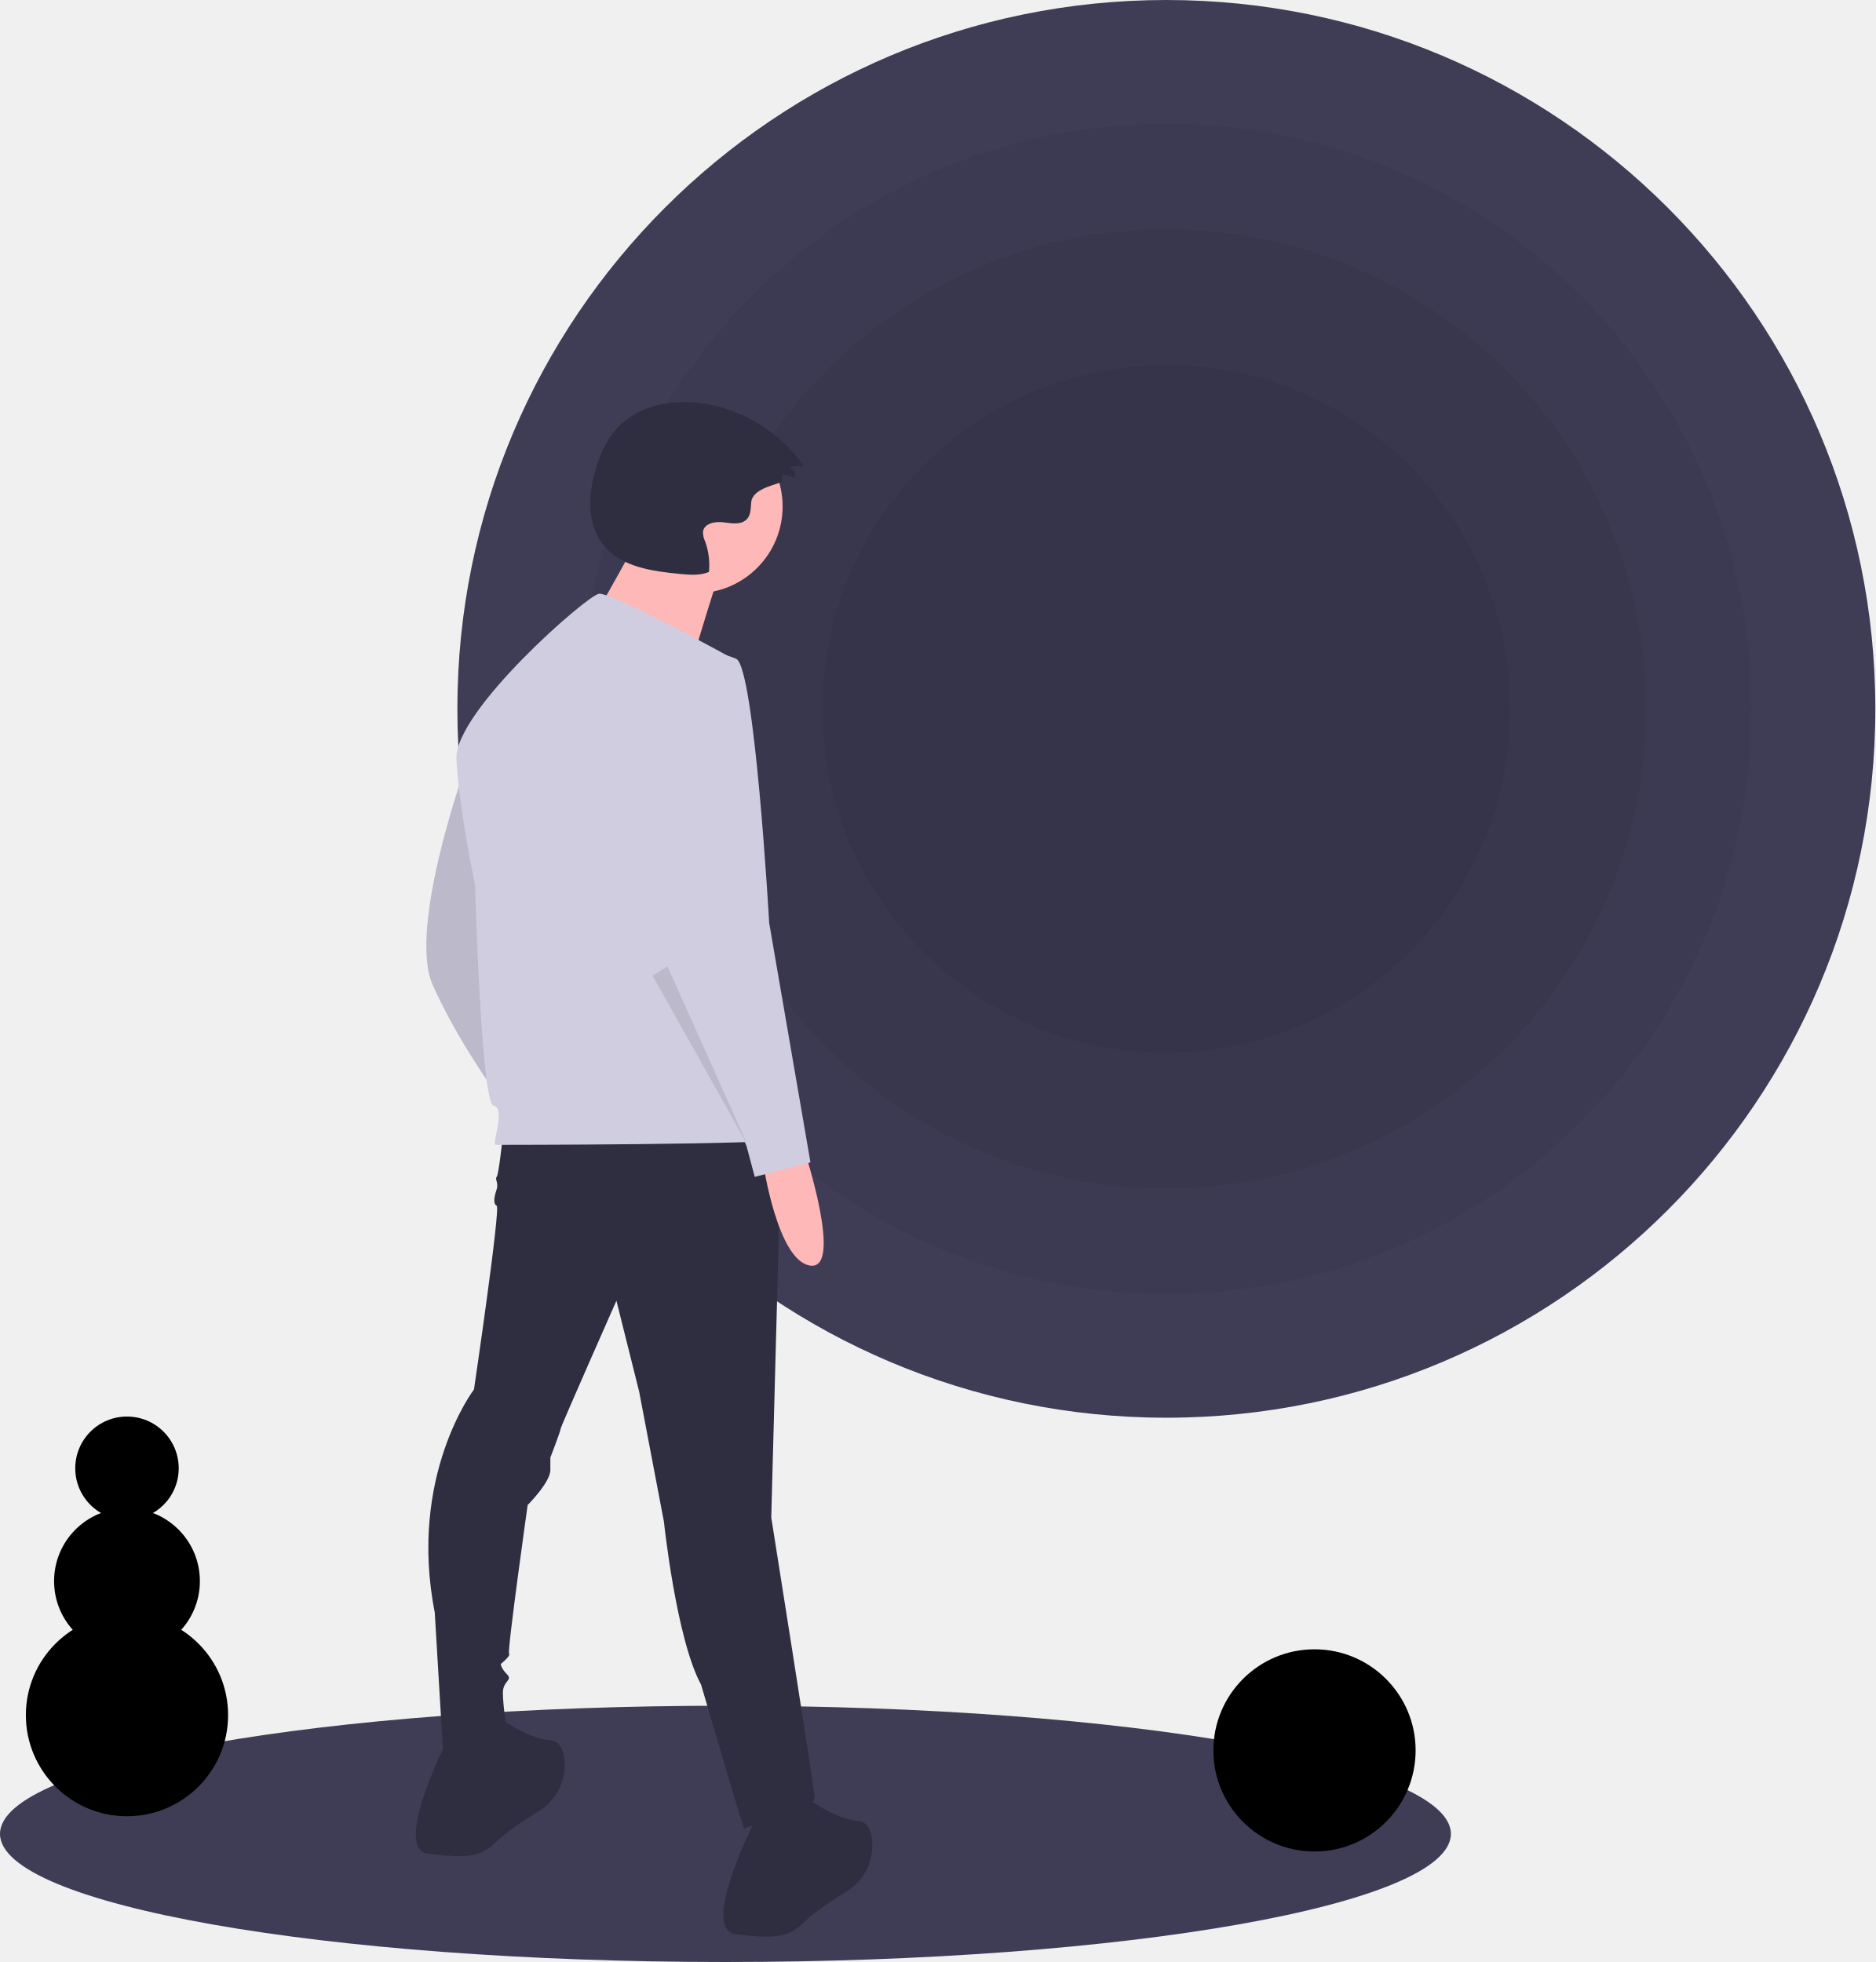
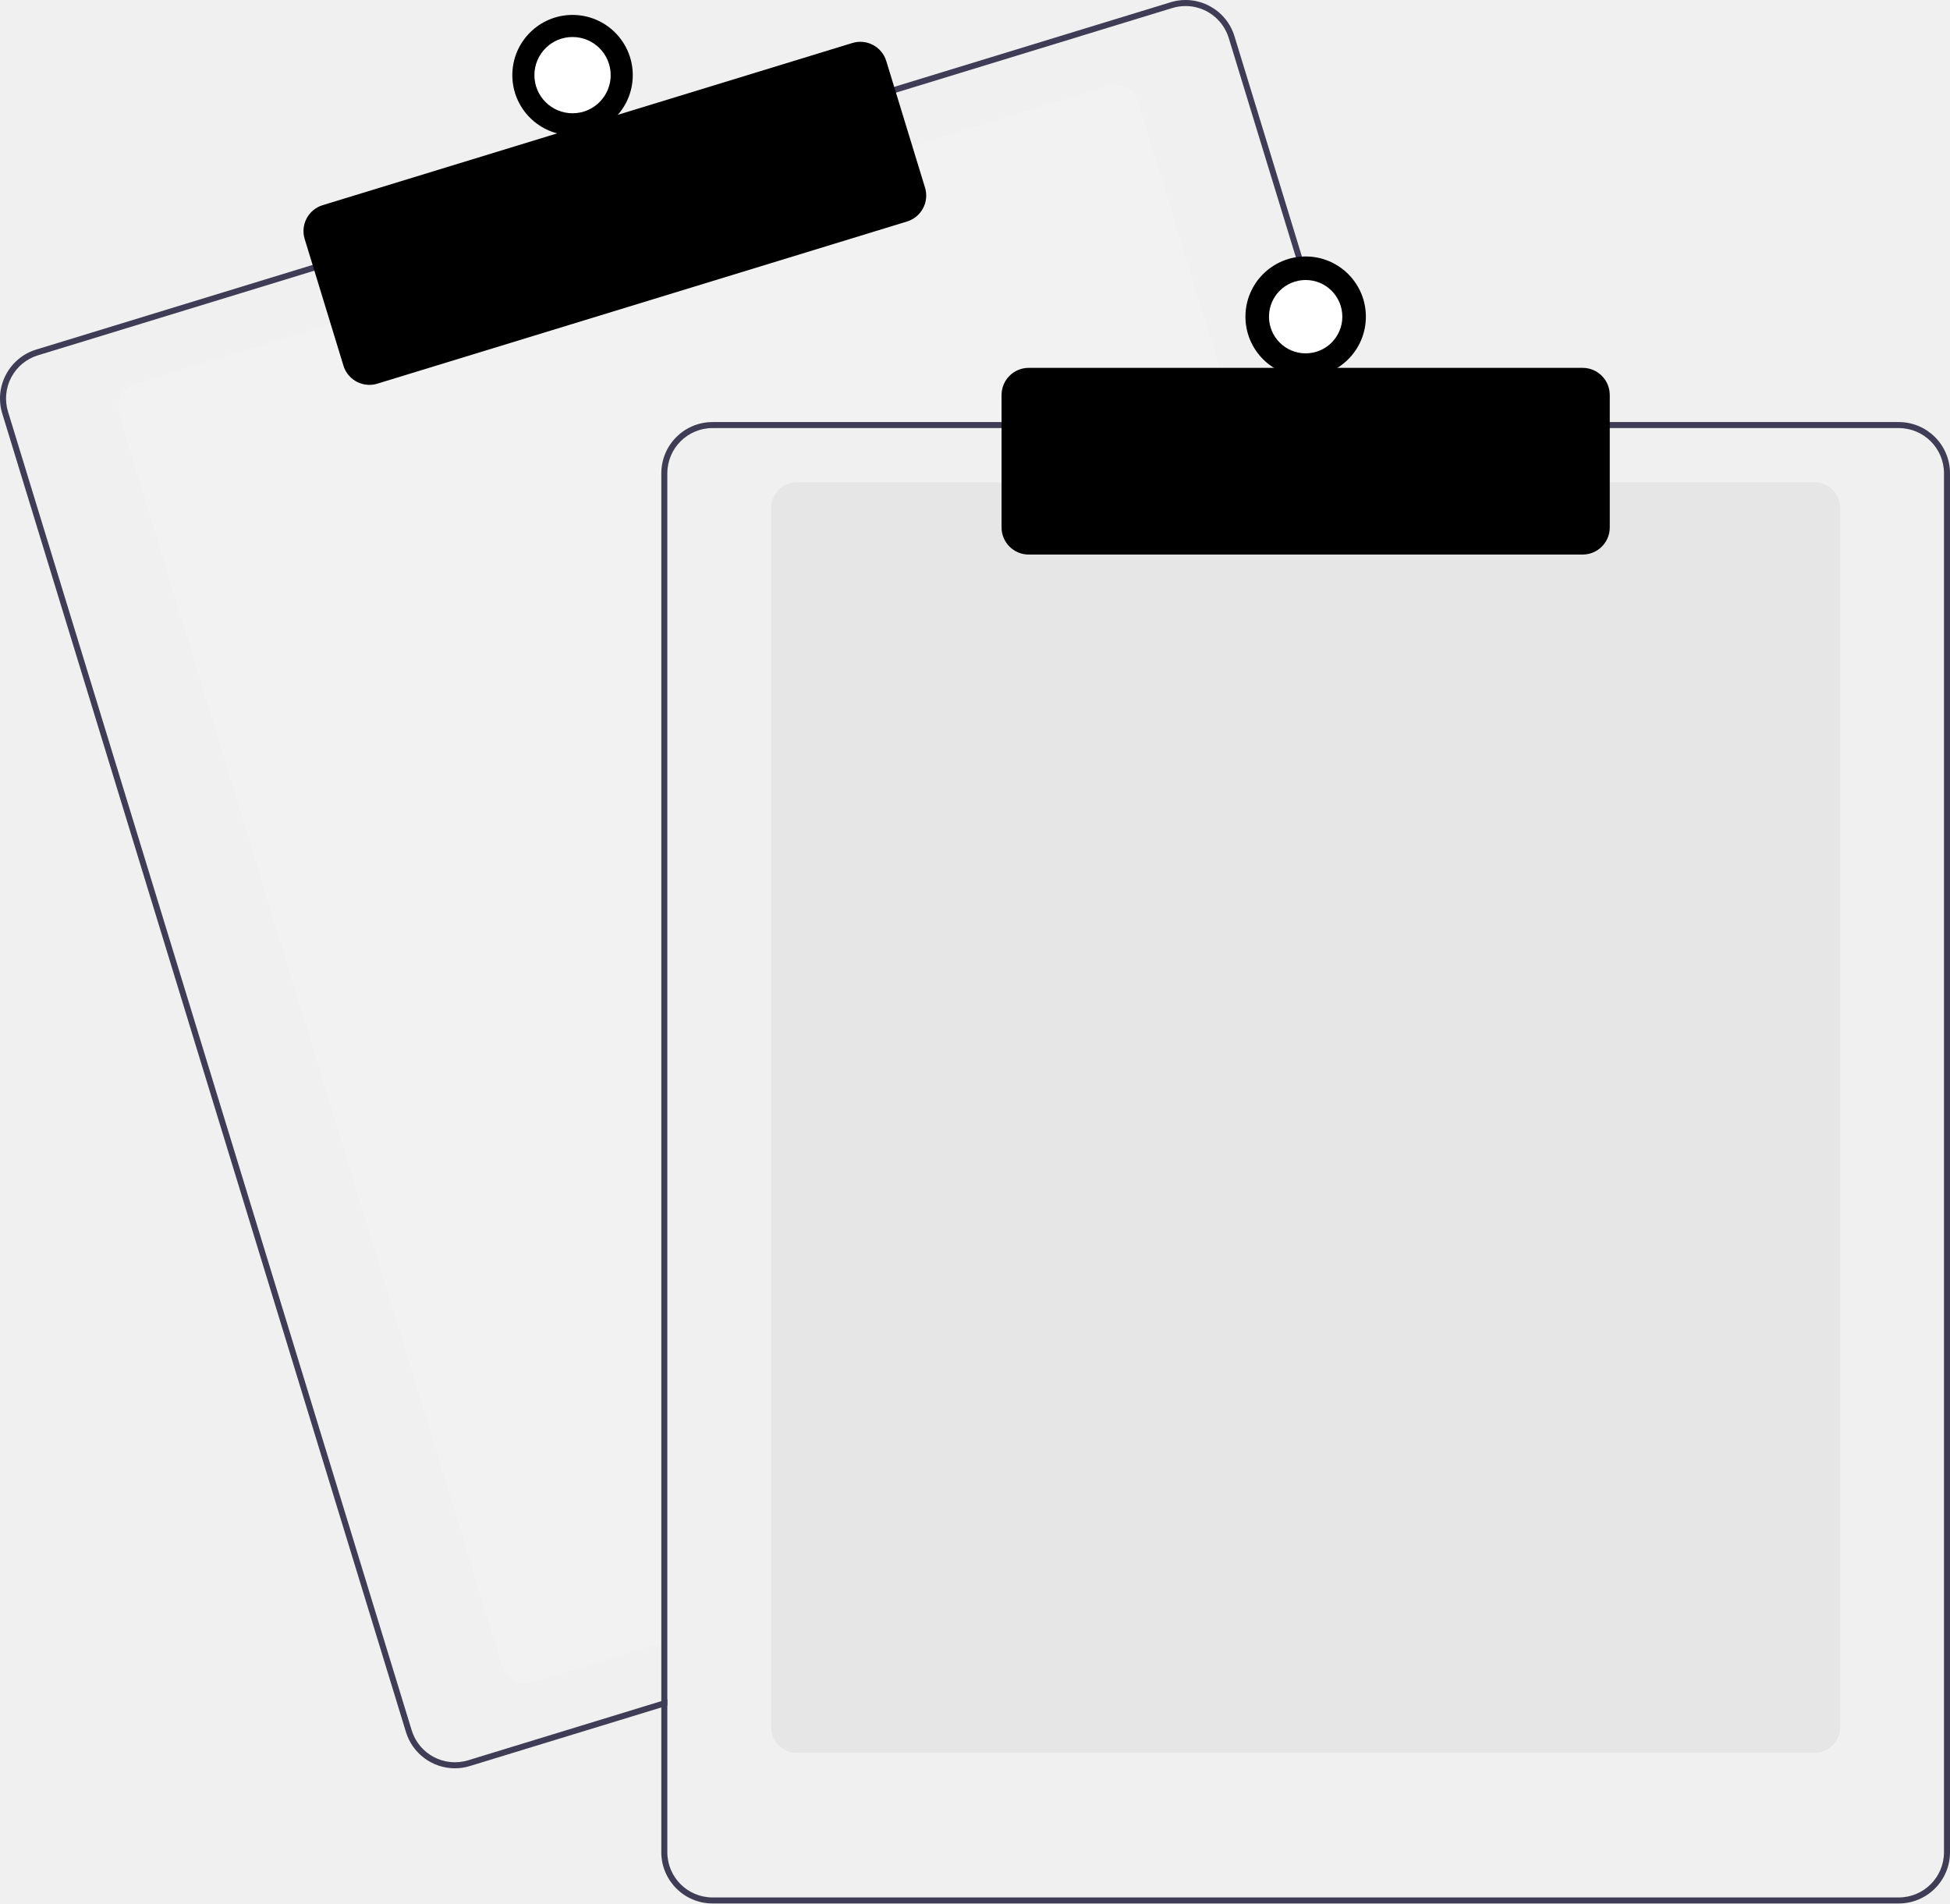
- <svg xmlns="http://www.w3.org/2000/svg" width="797.5" height="834.5" viewBox="0 0 797.5 834.5" role="img" artist="Katerina Limpitsouni" source="https://undraw.co/">
-   <ellipse cx="308.5" cy="780" rx="308.5" ry="54.5" fill="#3f3d56" />
-   <circle cx="496" cy="301.5" r="301.5" fill="#3f3d56" />
-   <circle cx="496" cy="301.5" r="248.898" opacity="0.05" />
-   <circle cx="496" cy="301.5" r="203.994" opacity="0.05" />
-   <circle cx="496" cy="301.5" r="146.26" opacity="0.05" />
-   <path d="M398.42,361.232s-23.704,66.722-13.169,90.426,27.216,46.53,27.216,46.53S406.322,365.622,398.42,361.232Z" transform="translate(-201.25 -32.75)" fill="#d0cde1" />
-   <path d="M398.42,361.232s-23.704,66.722-13.169,90.426,27.216,46.53,27.216,46.53S406.322,365.622,398.42,361.232Z" transform="translate(-201.25 -32.75)" opacity="0.1" />
-   <path d="M415.101,515.747s-1.756,16.681-2.634,17.558.878,2.634,0,5.268-1.756,6.145,0,7.023-9.657,78.135-9.657,78.135-28.094,36.873-16.681,94.816l3.512,58.821s27.216,1.756,27.216-7.901c0,0-1.756-11.413-1.756-16.681s4.39-5.268,1.756-7.901-2.634-4.39-2.634-4.39,4.39-3.512,3.512-4.39,7.901-63.211,7.901-63.211,9.657-9.657,9.657-14.925v-5.268s4.39-11.413,4.39-12.291,23.704-54.431,23.704-54.431l9.657,38.629,10.535,55.309s5.268,50.042,15.803,69.356c0,0,18.436,63.211,18.436,61.455s30.727-6.145,29.849-14.047-18.436-118.52-18.436-118.52L533.621,513.991Z" transform="translate(-201.25 -32.75)" fill="#2f2e41" />
-   <path d="M391.397,772.978s-23.704,46.53-7.901,48.286,21.948,1.756,28.971-5.268c3.84-3.84,11.615-8.991,17.876-12.873a23.117,23.117,0,0,0,10.969-21.982c-.463-4.295-2.068-7.834-6.019-8.164-10.535-.878-22.826-10.535-22.826-10.535Z" transform="translate(-201.25 -32.75)" fill="#2f2e41" />
-   <path d="M522.208,807.217s-23.704,46.53-7.901,48.286,21.948,1.756,28.971-5.268c3.84-3.84,11.615-8.991,17.876-12.873a23.117,23.117,0,0,0,10.969-21.982c-.463-4.295-2.068-7.834-6.019-8.164-10.535-.878-22.826-10.535-22.826-10.535Z" transform="translate(-201.25 -32.75)" fill="#2f2e41" />
-   <circle cx="295.905" cy="215.433" r="36.905" fill="#ffb8b8" />
-   <path d="M473.43,260.308S447.07,308.812,444.961,308.812,492.41,324.628,492.41,324.628s13.707-46.394,15.816-50.612Z" transform="translate(-201.25 -32.75)" fill="#ffb8b8" />
-   <path d="M513.867,313.385s-52.675-28.971-57.943-28.094-61.455,50.042-60.577,70.234,7.901,53.553,7.901,53.553,2.634,93.06,7.901,93.938-.878,16.681.878,16.681,122.909,0,123.787-2.634S513.867,313.385,513.867,313.385Z" transform="translate(-201.25 -32.75)" fill="#d0cde1" />
-   <path d="M543.278,521.892s16.681,50.92,2.634,49.164-20.192-43.896-20.192-43.896Z" transform="translate(-201.25 -32.75)" fill="#ffb8b8" />
-   <path d="M498.504,310.313s-32.483,7.023-27.216,50.92,14.925,87.792,14.925,87.792l32.483,71.112,3.512,13.169,23.704-6.145L528.353,425.321s-6.145-108.863-14.047-112.374A34,34,0,0,0,498.504,310.313Z" transform="translate(-201.25 -32.75)" fill="#d0cde1" />
-   <polygon points="277.5 414.958 317.885 486.947 283.86 411.09 277.5 414.958" opacity="0.1" />
-   <path d="M533.896,237.316l.122-2.82,5.61,1.396a6.27,6.27,0,0,0-2.514-4.615l5.976-.334a64.477,64.477,0,0,0-43.124-26.651c-12.926-1.873-27.318.838-36.182,10.43-4.299,4.653-7.001,10.57-8.922,16.607-3.539,11.118-4.26,24.372,3.12,33.409,7.501,9.185,20.602,10.984,32.406,12.121,4.153.4,8.506.772,12.355-.839a29.721,29.721,0,0,0-1.654-13.037,8.687,8.687,0,0,1-.879-4.152c.525-3.512,5.209-4.396,8.728-3.922s7.75,1.2,10.062-1.494c1.593-1.856,1.499-4.559,1.71-6.996C521.282,239.785,533.836,238.707,533.896,237.316Z" transform="translate(-201.25 -32.75)" fill="#2f2e41" />
-   <circle cx="559" cy="744.5" r="43" fill="currentColor" />
-   <circle cx="54" cy="729.5" r="43" fill="currentColor" />
-   <circle cx="54" cy="672.5" r="31" fill="currentColor" />
-   <circle cx="54" cy="624.5" r="22" fill="currentColor" />
+ <svg xmlns="http://www.w3.org/2000/svg" width="647.636" height="632.174" viewBox="0 0 647.636 632.174" role="img" artist="Katerina Limpitsouni" source="https://undraw.co/">
+   <path d="M687.328,276.087H512.818a15.018,15.018,0,0,0-15,15v387.85l-2,.61-42.81,13.11a8.007,8.007,0,0,1-9.99-5.31L315.678,271.397a8.003,8.003,0,0,1,5.31-9.99l65.97-20.2,191.25-58.54,65.97-20.2a7.989,7.989,0,0,1,9.99,5.3l32.55,106.32Z" transform="translate(-276.1819 -133.9131)" fill="#f2f2f2" />
+   <path d="M725.408,274.087l-39.23-128.14a16.994,16.994,0,0,0-21.23-11.28l-92.75,28.39L380.958,221.607l-92.75,28.4a17.015,17.015,0,0,0-11.28,21.23l134.08,437.93a17.027,17.027,0,0,0,16.26,12.03,16.789,16.789,0,0,0,4.97-.75l63.58-19.46,2-.62v-2.09l-2,.61-64.17,19.65a15.015,15.015,0,0,1-18.73-9.95l-134.07-437.94a14.979,14.979,0,0,1,9.95-18.73l92.75-28.4,191.24-58.54,92.75-28.4a15.156,15.156,0,0,1,4.41-.66,15.015,15.015,0,0,1,14.32,10.61l39.05,127.56.62,2h2.08Z" transform="translate(-276.1819 -133.9131)" fill="#3f3d56" />
+   <path d="M398.863,261.734a9.016,9.016,0,0,1-8.611-6.367l-12.88-42.072a8.999,8.999,0,0,1,5.971-11.24l175.939-53.864a9.009,9.009,0,0,1,11.241,5.971l12.88,42.072a9.01,9.01,0,0,1-5.971,11.241L401.492,261.339A8.976,8.976,0,0,1,398.863,261.734Z" transform="translate(-276.1819 -133.9131)" fill="currentColor" />
+   <circle cx="190.154" cy="24.955" r="20" fill="currentColor" />
+   <circle cx="190.154" cy="24.955" r="12.665" fill="#fff" />
+   <path d="M878.818,716.087h-338a8.51,8.51,0,0,1-8.5-8.5v-405a8.51,8.51,0,0,1,8.5-8.5h338a8.51,8.51,0,0,1,8.5,8.5v405A8.51,8.51,0,0,1,878.818,716.087Z" transform="translate(-276.1819 -133.9131)" fill="#e6e6e6" />
+   <path d="M723.318,274.087h-210.5a17.024,17.024,0,0,0-17,17v407.8l2-.61v-407.19a15.018,15.018,0,0,1,15-15H723.938Zm183.5,0h-394a17.024,17.024,0,0,0-17,17v458a17.024,17.024,0,0,0,17,17h394a17.024,17.024,0,0,0,17-17v-458A17.024,17.024,0,0,0,906.818,274.087Zm15,475a15.018,15.018,0,0,1-15,15h-394a15.018,15.018,0,0,1-15-15v-458a15.018,15.018,0,0,1,15-15h394a15.018,15.018,0,0,1,15,15Z" transform="translate(-276.1819 -133.9131)" fill="#3f3d56" />
+   <path d="M801.818,318.087h-184a9.01,9.01,0,0,1-9-9v-44a9.01,9.01,0,0,1,9-9h184a9.01,9.01,0,0,1,9,9v44A9.01,9.01,0,0,1,801.818,318.087Z" transform="translate(-276.1819 -133.9131)" fill="currentColor" />
+   <circle cx="433.636" cy="105.174" r="20" fill="currentColor" />
+   <circle cx="433.636" cy="105.174" r="12.182" fill="#fff" />
</svg>
